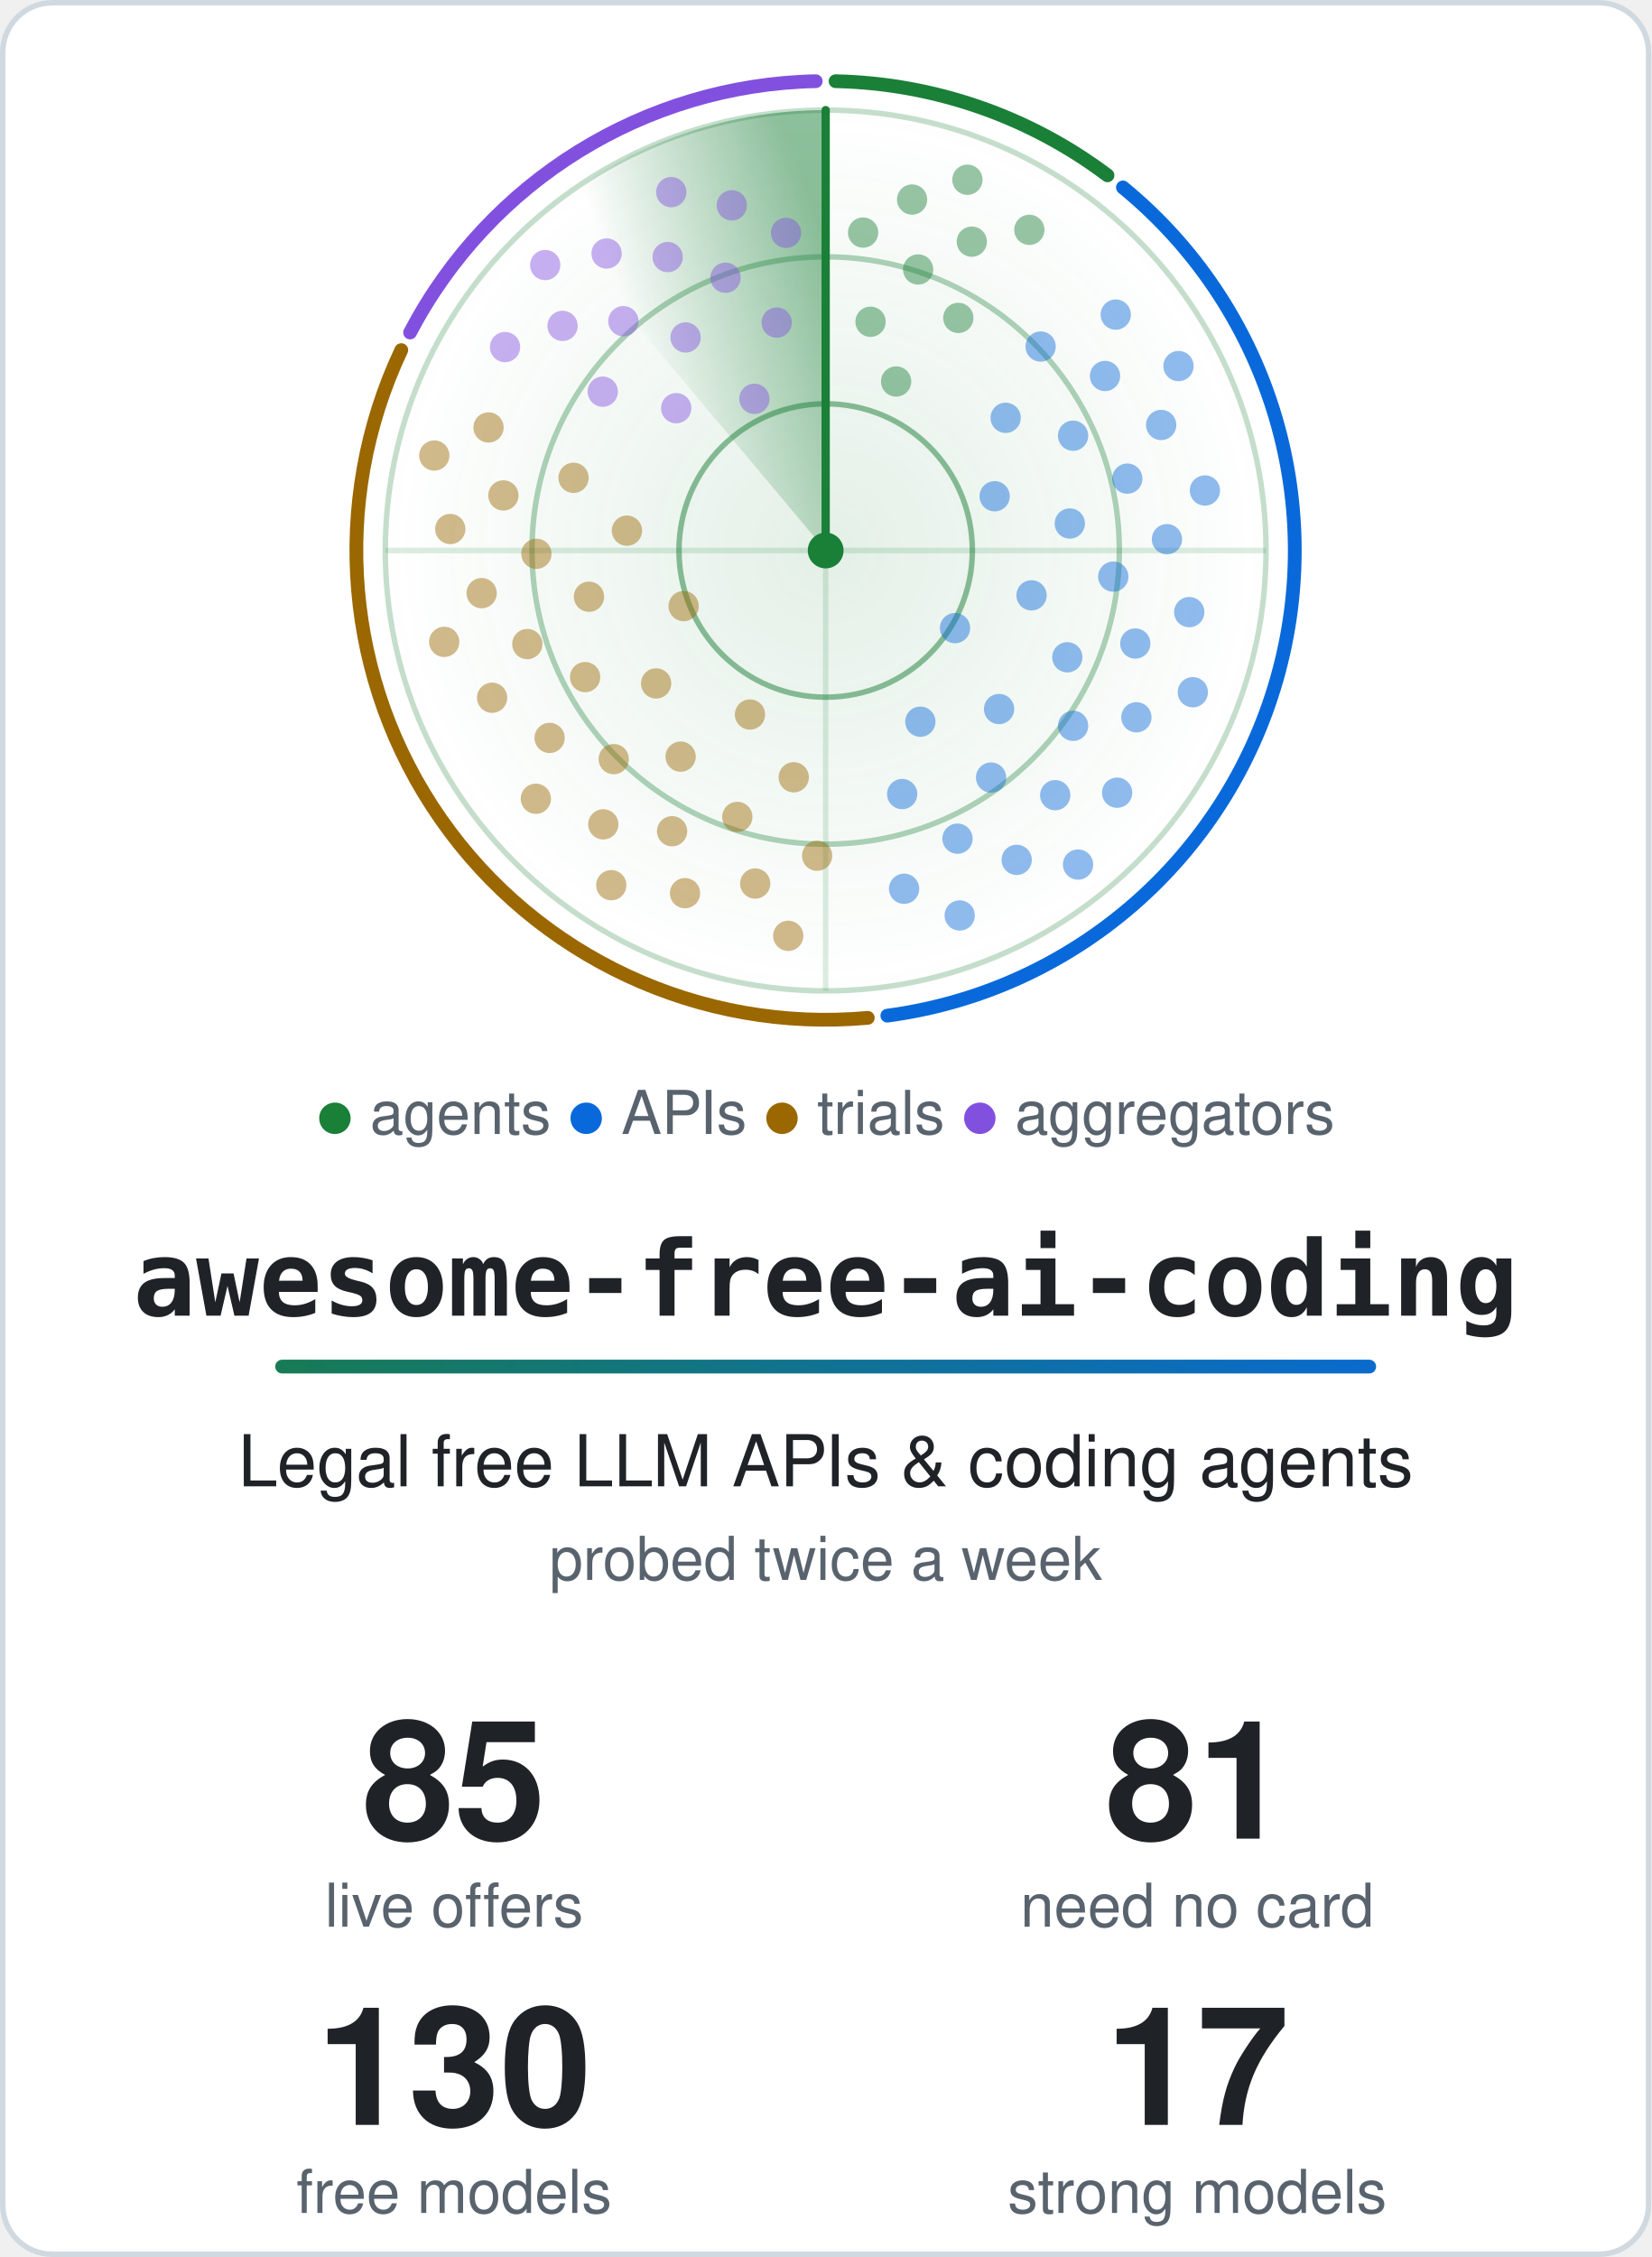
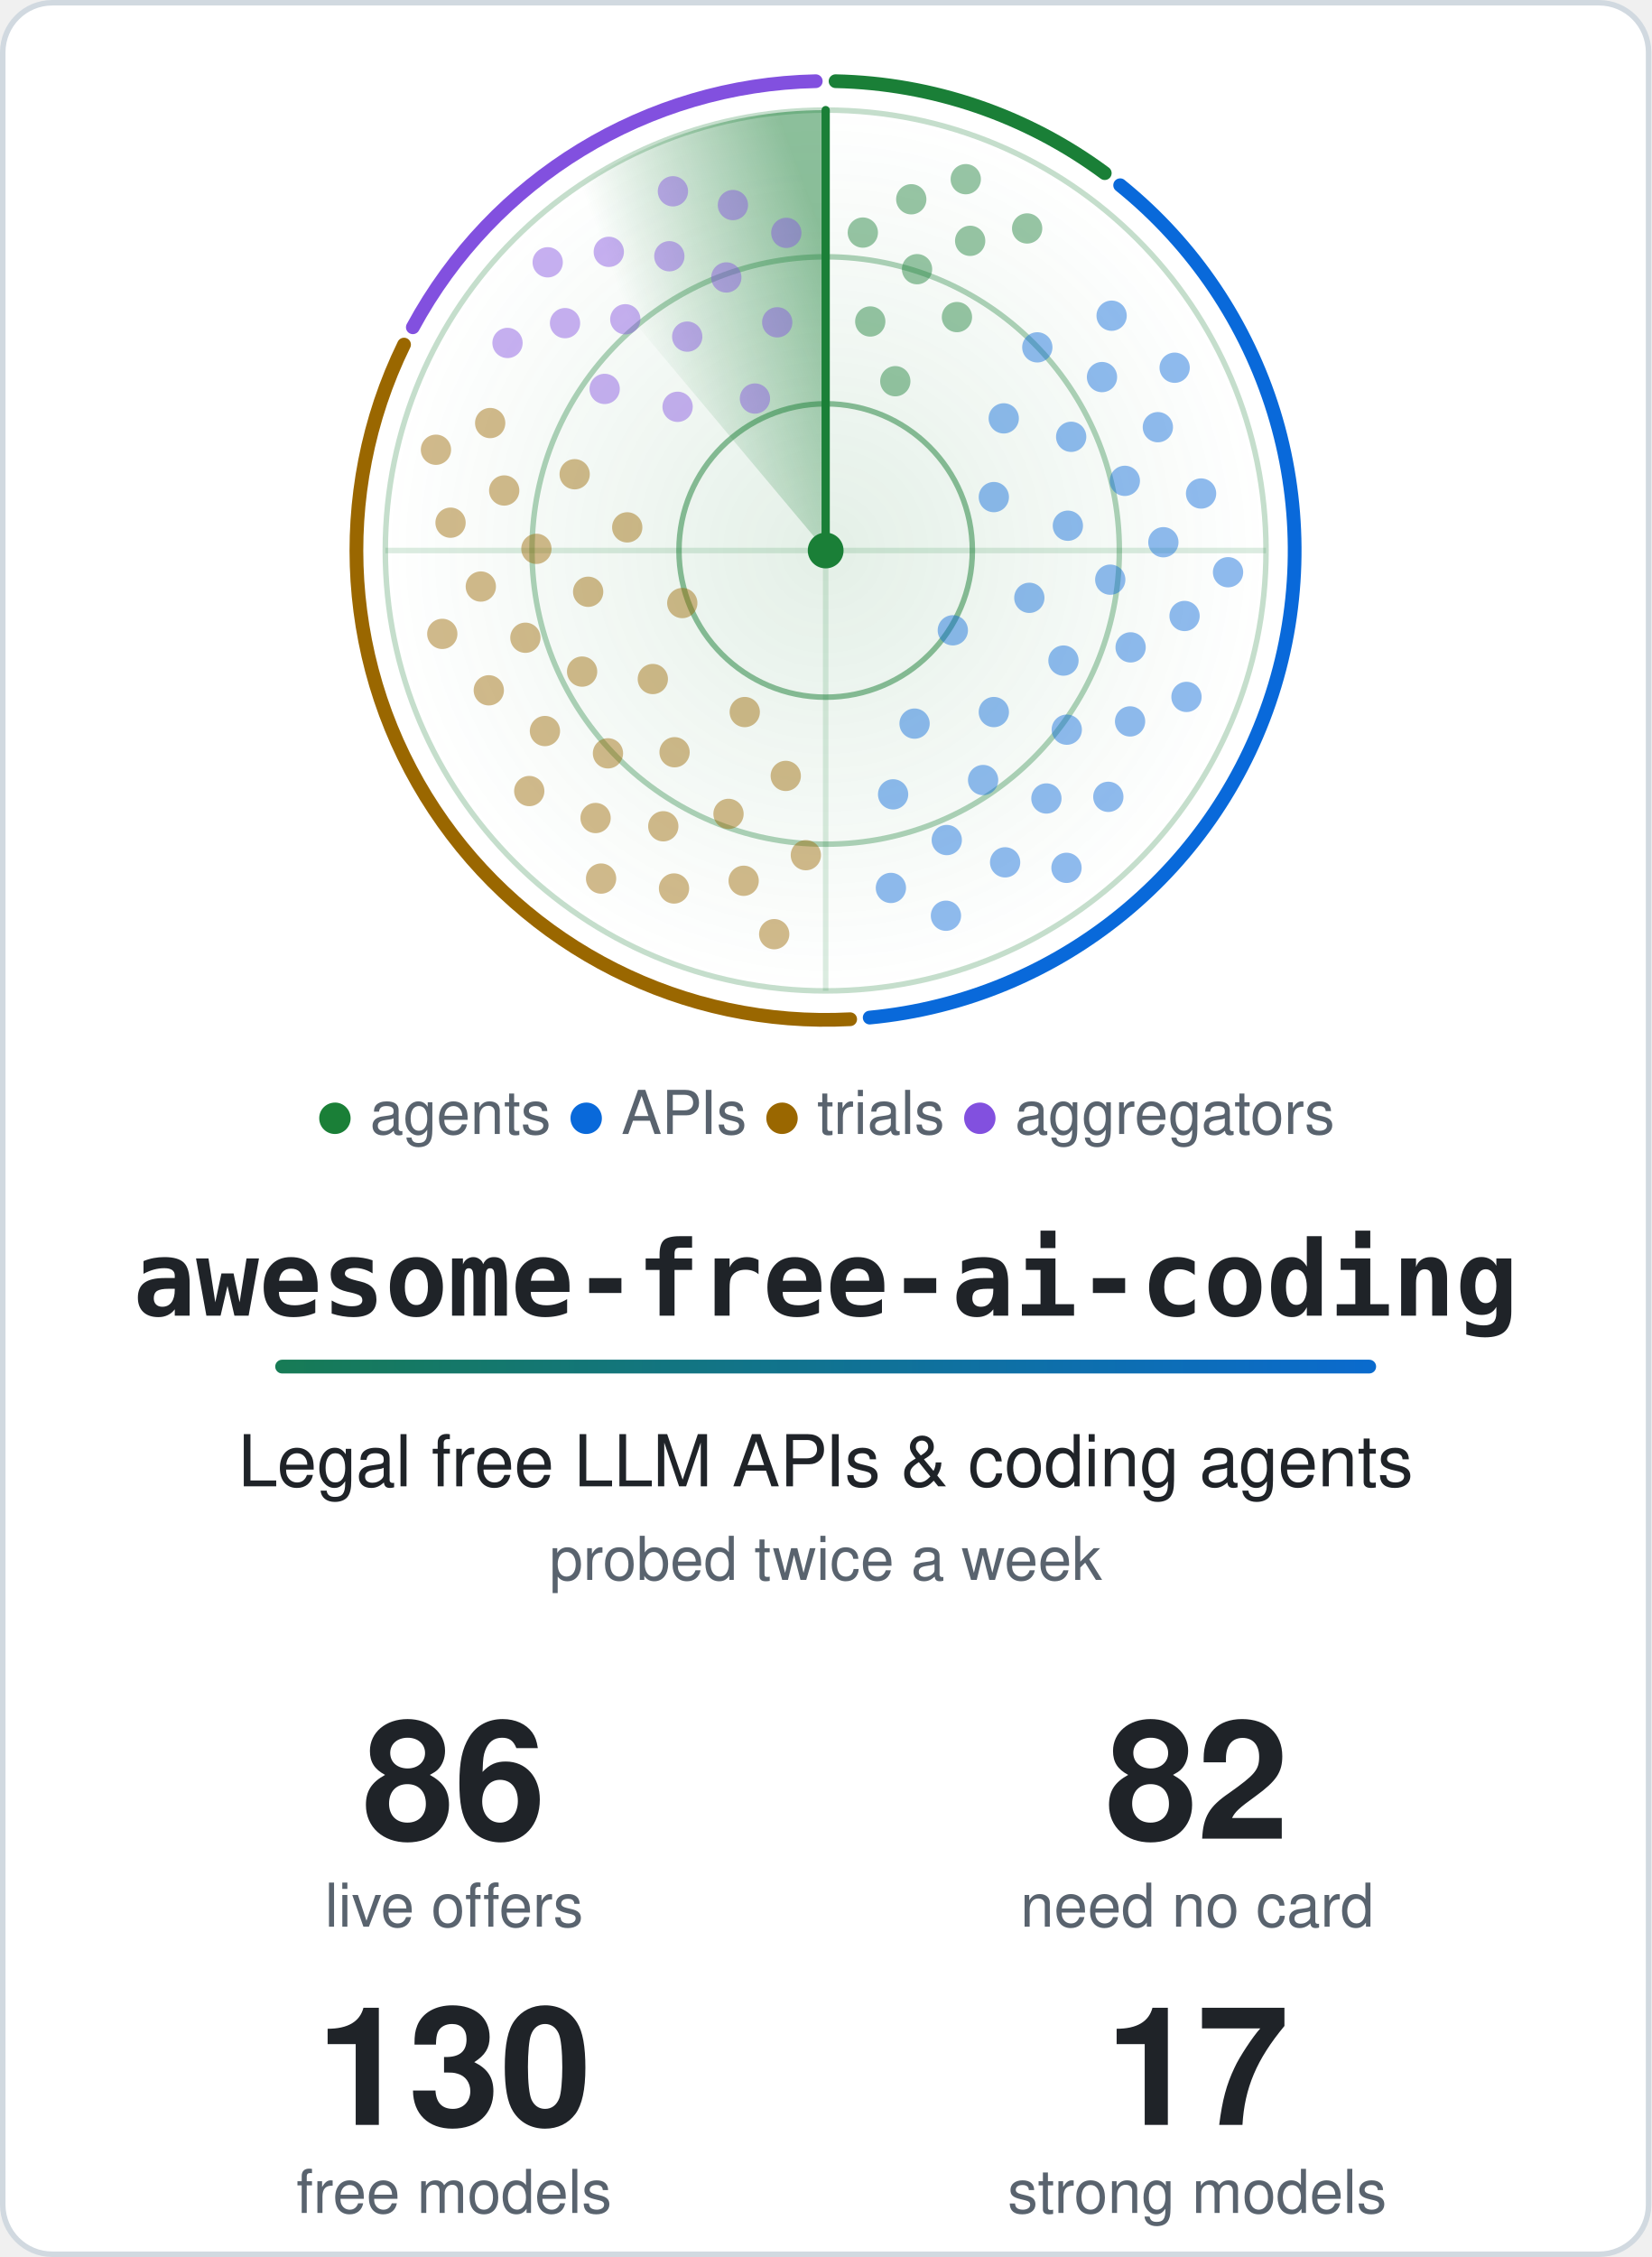
<svg xmlns="http://www.w3.org/2000/svg" width="600" height="820" viewBox="0 0 600 820" role="img" aria-labelledby="title">
  <style>.card{fill:#ffffff;stroke:#d1d9e0}.t{fill:#1f2328}.m{fill:#59636e}.ring{stroke:#1a7f37}.hub{fill:#1a7f37}.beam{stroke:#1a7f37}.s0,.s1,.g0,.g1{stop-color:#1a7f37}.a0{stop-color:#1a7f37}.a1{stop-color:#0969da}.dot.agents,.key.agents{fill:#1a7f37}.rim.agents{stroke:#1a7f37}.dot.apis,.key.apis{fill:#0969da}.rim.apis{stroke:#0969da}.dot.trials,.key.trials{fill:#9a6700}.rim.trials{stroke:#9a6700}.dot.aggregators,.key.aggregators{fill:#8250df}.rim.aggregators{stroke:#8250df}@media (prefers-color-scheme: dark) {.card{fill:#0d1117;stroke:#3d444d}.t{fill:#f0f6fc}.m{fill:#9198a1}.ring{stroke:#3fb950}.hub{fill:#3fb950}.beam{stroke:#3fb950}.s0,.s1,.g0,.g1{stop-color:#3fb950}.a0{stop-color:#3fb950}.a1{stop-color:#4493f8}.dot.agents,.key.agents{fill:#3fb950}.rim.agents{stroke:#3fb950}.dot.apis,.key.apis{fill:#4493f8}.rim.apis{stroke:#4493f8}.dot.trials,.key.trials{fill:#d29922}.rim.trials{stroke:#d29922}.dot.aggregators,.key.aggregators{fill:#ab7df8}.rim.aggregators{stroke:#ab7df8}}.rim{fill:none}.s0{stop-opacity:.5}.s1,.g1{stop-opacity:0}.g0{stop-opacity:.12}.dot{opacity:.45;animation:ping 6s linear infinite}@keyframes ping{0%,4%{opacity:1}55%,100%{opacity:.45}}.turning{animation:turn 6s linear infinite}@keyframes turn{to{transform:rotate(360deg)}}@media (prefers-reduced-motion: reduce) {.dot { animation: none; opacity: 1 } .turning { animation: none }}</style>
  <defs>
    <linearGradient id="accent" gradientUnits="userSpaceOnUse" x1="0" y1="0" x2="540" y2="0">
      <stop class="a0" offset="0" />
      <stop class="a1" offset="1" />
    </linearGradient>
  </defs>
  <rect class="card" x="1" y="1" width="598" height="818" rx="18" stroke-width="2" />
  <defs>
    <radialGradient id="glow">
      <stop class="g0" offset="0" />
      <stop class="g1" offset="1" />
    </radialGradient>
  </defs>
  <circle cx="300.0" cy="200.0" r="160.0" fill="url(#glow)" />
  <circle class="ring" cx="300.0" cy="200.0" r="53.3" fill="none" stroke-width="2" stroke-opacity=".5" />
  <circle class="ring" cx="300.0" cy="200.0" r="106.7" fill="none" stroke-width="2" stroke-opacity=".35" />
  <circle class="ring" cx="300.0" cy="200.0" r="160.0" fill="none" stroke-width="2" stroke-opacity=".25" />
  <path class="ring" d="M140.0 200.0H460.0M300.0 40.0V360.0" stroke-width="2" stroke-opacity=".15" />
-   <path class="rim agents" d="M303.6 29.5A170.5 170.5 0 0 1 402.4 63.7" stroke-width="5" stroke-linecap="round" />
-   <path class="rim apis" d="M408.0 68.1A170.5 170.5 0 0 1 322.4 369.0" stroke-width="5" stroke-linecap="round" />
-   <path class="rim trials" d="M315.3 369.8A170.5 170.5 0 0 1 145.8 127.2" stroke-width="5" stroke-linecap="round" />
-   <path class="rim aggregators" d="M149.0 120.8A170.5 170.5 0 0 1 296.4 29.5" stroke-width="5" stroke-linecap="round" />
+   <path class="rim agents" d="M303.6 29.5A170.5 170.5 0 0 1 401.4 62.9" stroke-width="5" stroke-linecap="round" />
+   <path class="rim apis" d="M407.0 67.3A170.5 170.5 0 0 1 316.0 369.7" stroke-width="5" stroke-linecap="round" />
+   <path class="rim trials" d="M308.9 370.3A170.5 170.5 0 0 1 146.8 125.2" stroke-width="5" stroke-linecap="round" />
+   <path class="rim aggregators" d="M150.0 118.9A170.5 170.5 0 0 1 296.4 29.5" stroke-width="5" stroke-linecap="round" />
  <defs>
    <linearGradient id="sweep" gradientUnits="userSpaceOnUse" x1="300.0" y1="88.0" x2="228.0" y2="114.2">
      <stop class="s0" offset="0" />
      <stop class="s1" offset="1" />
    </linearGradient>
  </defs>
  <g class="turning" style="transform-origin:300.0px 200.0px">
    <path fill="url(#sweep)" d="M300.0 200.0L197.2 77.4A160.0 160.0 0 0 1 300.0 40.0Z" />
    <line class="beam" x1="300.0" y1="200.0" x2="300.0" y2="40.0" stroke-width="3" stroke-linecap="round" />
  </g>
-   <circle class="dot agents" cx="325.6" cy="138.6" r="5.5" style="animation-delay:0.38s" />
-   <circle class="dot agents" cx="316.3" cy="116.9" r="5.5" style="animation-delay:0.19s" />
-   <circle class="dot agents" cx="348.2" cy="115.5" r="5.5" style="animation-delay:0.50s" />
-   <circle class="dot agents" cx="333.6" cy="97.9" r="5.5" style="animation-delay:0.30s" />
-   <circle class="dot agents" cx="313.6" cy="84.5" r="5.5" style="animation-delay:0.11s" />
-   <circle class="dot agents" cx="353.1" cy="87.8" r="5.5" style="animation-delay:0.42s" />
-   <circle class="dot agents" cx="331.4" cy="72.5" r="5.5" style="animation-delay:0.23s" />
-   <circle class="dot agents" cx="374.0" cy="83.5" r="5.5" style="animation-delay:0.54s" />
-   <circle class="dot agents" cx="351.5" cy="65.3" r="5.5" style="animation-delay:0.35s" />
-   <circle class="dot apis" cx="347.0" cy="228.2" r="5.5" style="animation-delay:2.02s" />
-   <circle class="dot apis" cx="361.4" cy="180.3" r="5.5" style="animation-delay:1.20s" />
-   <circle class="dot apis" cx="334.4" cy="262.2" r="5.5" style="animation-delay:2.52s" />
-   <circle class="dot apis" cx="374.8" cy="216.3" r="5.5" style="animation-delay:1.71s" />
-   <circle class="dot apis" cx="365.4" cy="151.8" r="5.5" style="animation-delay:0.89s" />
-   <circle class="dot apis" cx="363.0" cy="257.6" r="5.5" style="animation-delay:2.21s" />
-   <circle class="dot apis" cx="388.7" cy="190.2" r="5.5" style="animation-delay:1.40s" />
-   <circle class="dot apis" cx="327.8" cy="288.5" r="5.5" style="animation-delay:2.71s" />
-   <circle class="dot apis" cx="387.8" cy="238.8" r="5.5" style="animation-delay:1.90s" />
-   <circle class="dot apis" cx="389.9" cy="158.3" r="5.5" style="animation-delay:1.09s" />
-   <circle class="dot apis" cx="360.1" cy="282.5" r="5.5" style="animation-delay:2.40s" />
-   <circle class="dot apis" cx="404.5" cy="209.5" r="5.5" style="animation-delay:1.59s" />
-   <circle class="dot apis" cx="378.1" cy="125.9" r="5.5" style="animation-delay:0.78s" />
-   <circle class="dot apis" cx="389.9" cy="263.7" r="5.5" style="animation-delay:2.09s" />
-   <circle class="dot apis" cx="409.6" cy="173.9" r="5.5" style="animation-delay:1.28s" />
-   <circle class="dot apis" cx="347.9" cy="304.7" r="5.5" style="animation-delay:2.59s" />
-   <circle class="dot apis" cx="412.5" cy="233.8" r="5.5" style="animation-delay:1.78s" />
-   <circle class="dot apis" cx="401.5" cy="136.6" r="5.5" style="animation-delay:0.97s" />
-   <circle class="dot apis" cx="383.4" cy="288.9" r="5.5" style="animation-delay:2.28s" />
-   <circle class="dot apis" cx="424.0" cy="195.9" r="5.5" style="animation-delay:1.47s" />
-   <circle class="dot apis" cx="328.5" cy="322.9" r="5.5" style="animation-delay:2.78s" />
-   <circle class="dot apis" cx="412.9" cy="260.6" r="5.5" style="animation-delay:1.97s" />
-   <circle class="dot apis" cx="421.9" cy="154.4" r="5.5" style="animation-delay:1.16s" />
-   <circle class="dot apis" cx="369.4" cy="312.4" r="5.5" style="animation-delay:2.47s" />
-   <circle class="dot apis" cx="432.1" cy="222.4" r="5.5" style="animation-delay:1.66s" />
-   <circle class="dot apis" cx="405.4" cy="114.3" r="5.5" style="animation-delay:0.85s" />
-   <circle class="dot apis" cx="405.9" cy="288.0" r="5.5" style="animation-delay:2.16s" />
-   <circle class="dot apis" cx="437.8" cy="178.2" r="5.5" style="animation-delay:1.35s" />
-   <circle class="dot apis" cx="348.7" cy="332.6" r="5.5" style="animation-delay:2.66s" />
-   <circle class="dot apis" cx="433.4" cy="251.5" r="5.5" style="animation-delay:1.85s" />
-   <circle class="dot apis" cx="428.2" cy="133.0" r="5.5" style="animation-delay:1.04s" />
-   <circle class="dot apis" cx="391.7" cy="314.1" r="5.5" style="animation-delay:2.35s" />
-   <circle class="dot trials" cx="248.4" cy="220.2" r="5.5" style="animation-delay:4.14s" />
-   <circle class="dot trials" cx="272.5" cy="259.6" r="5.5" style="animation-delay:3.41s" />
-   <circle class="dot trials" cx="227.8" cy="192.8" r="5.5" style="animation-delay:4.60s" />
-   <circle class="dot trials" cx="238.4" cy="248.3" r="5.5" style="animation-delay:3.86s" />
-   <circle class="dot trials" cx="288.4" cy="282.4" r="5.5" style="animation-delay:3.13s" />
-   <circle class="dot trials" cx="214.0" cy="216.8" r="5.5" style="animation-delay:4.32s" />
-   <circle class="dot trials" cx="247.3" cy="274.9" r="5.5" style="animation-delay:3.59s" />
-   <circle class="dot trials" cx="208.4" cy="173.6" r="5.5" style="animation-delay:4.77s" />
-   <circle class="dot trials" cx="212.6" cy="246.0" r="5.5" style="animation-delay:4.04s" />
-   <circle class="dot trials" cx="267.9" cy="296.8" r="5.5" style="animation-delay:3.31s" />
-   <circle class="dot trials" cx="194.9" cy="201.2" r="5.5" style="animation-delay:4.49s" />
-   <circle class="dot trials" cx="223.0" cy="275.8" r="5.5" style="animation-delay:3.76s" />
-   <circle class="dot trials" cx="296.9" cy="310.9" r="5.5" style="animation-delay:3.03s" />
-   <circle class="dot trials" cx="191.6" cy="234.0" r="5.5" style="animation-delay:4.21s" />
-   <circle class="dot trials" cx="244.2" cy="302.0" r="5.5" style="animation-delay:3.48s" />
-   <circle class="dot trials" cx="182.9" cy="180.0" r="5.5" style="animation-delay:4.66s" />
-   <circle class="dot trials" cx="199.7" cy="268.1" r="5.5" style="animation-delay:3.93s" />
-   <circle class="dot trials" cx="274.4" cy="321.0" r="5.5" style="animation-delay:3.20s" />
-   <circle class="dot trials" cx="175.0" cy="215.5" r="5.5" style="animation-delay:4.38s" />
-   <circle class="dot trials" cx="219.2" cy="299.5" r="5.5" style="animation-delay:3.65s" />
-   <circle class="dot trials" cx="177.5" cy="155.3" r="5.5" style="animation-delay:4.83s" />
-   <circle class="dot trials" cx="178.8" cy="253.5" r="5.5" style="animation-delay:4.10s" />
-   <circle class="dot trials" cx="248.9" cy="324.5" r="5.5" style="animation-delay:3.37s" />
-   <circle class="dot trials" cx="163.6" cy="192.2" r="5.5" style="animation-delay:4.55s" />
-   <circle class="dot trials" cx="194.7" cy="290.2" r="5.5" style="animation-delay:3.82s" />
-   <circle class="dot trials" cx="286.4" cy="340.0" r="5.5" style="animation-delay:3.09s" />
-   <circle class="dot trials" cx="161.4" cy="233.2" r="5.5" style="animation-delay:4.28s" />
-   <circle class="dot trials" cx="222.1" cy="321.6" r="5.5" style="animation-delay:3.54s" />
-   <circle class="dot trials" cx="157.8" cy="165.5" r="5.5" style="animation-delay:4.73s" />
-   <circle class="dot aggregators" cx="274.1" cy="144.9" r="5.5" style="animation-delay:5.58s" />
-   <circle class="dot aggregators" cx="245.7" cy="148.3" r="5.5" style="animation-delay:5.23s" />
-   <circle class="dot aggregators" cx="282.2" cy="117.2" r="5.5" style="animation-delay:5.80s" />
-   <circle class="dot aggregators" cx="249.1" cy="122.6" r="5.5" style="animation-delay:5.44s" />
-   <circle class="dot aggregators" cx="219.0" cy="142.3" r="5.5" style="animation-delay:5.09s" />
-   <circle class="dot aggregators" cx="263.6" cy="100.9" r="5.5" style="animation-delay:5.66s" />
-   <circle class="dot aggregators" cx="226.5" cy="116.7" r="5.5" style="animation-delay:5.31s" />
-   <circle class="dot aggregators" cx="285.6" cy="84.6" r="5.5" style="animation-delay:5.88s" />
-   <circle class="dot aggregators" cx="242.6" cy="93.4" r="5.5" style="animation-delay:5.53s" />
-   <circle class="dot aggregators" cx="204.4" cy="118.4" r="5.5" style="animation-delay:5.17s" />
-   <circle class="dot aggregators" cx="265.9" cy="74.6" r="5.5" style="animation-delay:5.75s" />
-   <circle class="dot aggregators" cx="220.4" cy="92.1" r="5.5" style="animation-delay:5.39s" />
-   <circle class="dot aggregators" cx="183.5" cy="126.1" r="5.5" style="animation-delay:5.04s" />
-   <circle class="dot aggregators" cx="243.9" cy="69.8" r="5.5" style="animation-delay:5.61s" />
-   <circle class="dot aggregators" cx="198.1" cy="96.3" r="5.5" style="animation-delay:5.26s" />
+   <circle class="dot agents" cx="325.3" cy="138.5" r="5.5" style="animation-delay:0.37s" />
+   <circle class="dot agents" cx="316.2" cy="116.8" r="5.5" style="animation-delay:0.18s" />
+   <circle class="dot agents" cx="347.7" cy="115.2" r="5.5" style="animation-delay:0.49s" />
+   <circle class="dot agents" cx="333.2" cy="97.8" r="5.5" style="animation-delay:0.30s" />
+   <circle class="dot agents" cx="313.5" cy="84.5" r="5.5" style="animation-delay:0.11s" />
+   <circle class="dot agents" cx="352.5" cy="87.5" r="5.5" style="animation-delay:0.42s" />
+   <circle class="dot agents" cx="331.1" cy="72.4" r="5.5" style="animation-delay:0.23s" />
+   <circle class="dot agents" cx="373.2" cy="83.0" r="5.5" style="animation-delay:0.53s" />
+   <circle class="dot agents" cx="350.9" cy="65.1" r="5.5" style="animation-delay:0.34s" />
+   <circle class="dot apis" cx="346.2" cy="229.0" r="5.5" style="animation-delay:2.04s" />
+   <circle class="dot apis" cx="361.1" cy="180.6" r="5.5" style="animation-delay:1.21s" />
+   <circle class="dot apis" cx="332.3" cy="262.9" r="5.5" style="animation-delay:2.55s" />
+   <circle class="dot apis" cx="374.0" cy="217.2" r="5.5" style="animation-delay:1.72s" />
+   <circle class="dot apis" cx="364.7" cy="152.0" r="5.5" style="animation-delay:0.89s" />
+   <circle class="dot apis" cx="361.1" cy="258.7" r="5.5" style="animation-delay:2.23s" />
+   <circle class="dot apis" cx="388.0" cy="191.0" r="5.5" style="animation-delay:1.40s" />
+   <circle class="dot apis" cx="324.5" cy="288.6" r="5.5" style="animation-delay:2.74s" />
+   <circle class="dot apis" cx="386.4" cy="240.0" r="5.5" style="animation-delay:1.91s" />
+   <circle class="dot apis" cx="389.2" cy="158.7" r="5.5" style="animation-delay:1.09s" />
+   <circle class="dot apis" cx="357.2" cy="283.4" r="5.5" style="animation-delay:2.43s" />
+   <circle class="dot apis" cx="403.4" cy="210.6" r="5.5" style="animation-delay:1.60s" />
+   <circle class="dot apis" cx="376.9" cy="126.2" r="5.5" style="animation-delay:0.77s" />
+   <circle class="dot apis" cx="387.6" cy="265.1" r="5.5" style="animation-delay:2.11s" />
+   <circle class="dot apis" cx="408.7" cy="174.7" r="5.5" style="animation-delay:1.28s" />
+   <circle class="dot apis" cx="344.0" cy="305.2" r="5.5" style="animation-delay:2.62s" />
+   <circle class="dot apis" cx="410.8" cy="235.2" r="5.5" style="animation-delay:1.79s" />
+   <circle class="dot apis" cx="400.4" cy="137.0" r="5.5" style="animation-delay:0.96s" />
+   <circle class="dot apis" cx="380.2" cy="290.1" r="5.5" style="animation-delay:2.31s" />
+   <circle class="dot apis" cx="422.7" cy="197.0" r="5.5" style="animation-delay:1.48s" />
+   <circle class="dot apis" cx="323.7" cy="322.6" r="5.5" style="animation-delay:2.82s" />
+   <circle class="dot apis" cx="410.6" cy="262.1" r="5.5" style="animation-delay:1.99s" />
+   <circle class="dot apis" cx="420.7" cy="155.2" r="5.5" style="animation-delay:1.16s" />
+   <circle class="dot apis" cx="365.2" cy="313.3" r="5.5" style="animation-delay:2.50s" />
+   <circle class="dot apis" cx="430.4" cy="223.8" r="5.5" style="animation-delay:1.67s" />
+   <circle class="dot apis" cx="403.9" cy="114.7" r="5.5" style="animation-delay:0.84s" />
+   <circle class="dot apis" cx="402.7" cy="289.5" r="5.5" style="animation-delay:2.18s" />
+   <circle class="dot apis" cx="436.4" cy="179.3" r="5.5" style="animation-delay:1.36s" />
+   <circle class="dot apis" cx="343.7" cy="332.7" r="5.5" style="animation-delay:2.70s" />
+   <circle class="dot apis" cx="431.1" cy="253.2" r="5.5" style="animation-delay:1.87s" />
+   <circle class="dot apis" cx="426.8" cy="133.6" r="5.5" style="animation-delay:1.04s" />
+   <circle class="dot apis" cx="387.5" cy="315.3" r="5.5" style="animation-delay:2.38s" />
+   <circle class="dot apis" cx="446.2" cy="207.9" r="5.5" style="animation-delay:1.55s" />
+   <circle class="dot trials" cx="247.9" cy="219.1" r="5.5" style="animation-delay:4.16s" />
+   <circle class="dot trials" cx="270.6" cy="258.7" r="5.5" style="animation-delay:3.44s" />
+   <circle class="dot trials" cx="227.9" cy="191.6" r="5.5" style="animation-delay:4.61s" />
+   <circle class="dot trials" cx="237.2" cy="246.7" r="5.5" style="animation-delay:3.89s" />
+   <circle class="dot trials" cx="285.5" cy="281.9" r="5.5" style="animation-delay:3.17s" />
+   <circle class="dot trials" cx="213.7" cy="215.0" r="5.5" style="animation-delay:4.34s" />
+   <circle class="dot trials" cx="245.1" cy="273.3" r="5.5" style="animation-delay:3.61s" />
+   <circle class="dot trials" cx="208.8" cy="172.3" r="5.5" style="animation-delay:4.78s" />
+   <circle class="dot trials" cx="211.5" cy="244.0" r="5.5" style="animation-delay:4.06s" />
+   <circle class="dot trials" cx="264.7" cy="295.7" r="5.5" style="animation-delay:3.34s" />
+   <circle class="dot trials" cx="194.9" cy="199.4" r="5.5" style="animation-delay:4.51s" />
+   <circle class="dot trials" cx="220.9" cy="273.7" r="5.5" style="animation-delay:3.78s" />
+   <circle class="dot trials" cx="292.8" cy="310.7" r="5.5" style="animation-delay:3.06s" />
+   <circle class="dot trials" cx="190.9" cy="231.7" r="5.5" style="animation-delay:4.23s" />
+   <circle class="dot trials" cx="241.0" cy="300.2" r="5.5" style="animation-delay:3.51s" />
+   <circle class="dot trials" cx="183.2" cy="178.2" r="5.5" style="animation-delay:4.68s" />
+   <circle class="dot trials" cx="198.0" cy="265.6" r="5.5" style="animation-delay:3.95s" />
+   <circle class="dot trials" cx="270.2" cy="320.0" r="5.5" style="animation-delay:3.23s" />
+   <circle class="dot trials" cx="174.7" cy="213.1" r="5.5" style="animation-delay:4.40s" />
+   <circle class="dot trials" cx="216.4" cy="297.2" r="5.5" style="animation-delay:3.68s" />
+   <circle class="dot trials" cx="178.1" cy="153.7" r="5.5" style="animation-delay:4.85s" />
+   <circle class="dot trials" cx="177.6" cy="250.8" r="5.5" style="animation-delay:4.12s" />
+   <circle class="dot trials" cx="244.9" cy="322.8" r="5.5" style="animation-delay:3.40s" />
+   <circle class="dot trials" cx="163.7" cy="189.9" r="5.5" style="animation-delay:4.57s" />
+   <circle class="dot trials" cx="192.3" cy="287.4" r="5.5" style="animation-delay:3.85s" />
+   <circle class="dot trials" cx="281.3" cy="339.4" r="5.5" style="animation-delay:3.13s" />
+   <circle class="dot trials" cx="160.7" cy="230.3" r="5.5" style="animation-delay:4.30s" />
+   <circle class="dot trials" cx="218.4" cy="319.2" r="5.5" style="animation-delay:3.57s" />
+   <circle class="dot trials" cx="158.4" cy="163.4" r="5.5" style="animation-delay:4.74s" />
+   <circle class="dot aggregators" cx="274.3" cy="144.8" r="5.5" style="animation-delay:5.58s" />
+   <circle class="dot aggregators" cx="246.2" cy="147.8" r="5.5" style="animation-delay:5.24s" />
+   <circle class="dot aggregators" cx="282.4" cy="117.1" r="5.5" style="animation-delay:5.80s" />
+   <circle class="dot aggregators" cx="249.7" cy="122.3" r="5.5" style="animation-delay:5.45s" />
+   <circle class="dot aggregators" cx="219.7" cy="141.3" r="5.5" style="animation-delay:5.10s" />
+   <circle class="dot aggregators" cx="263.9" cy="100.8" r="5.5" style="animation-delay:5.67s" />
+   <circle class="dot aggregators" cx="227.2" cy="116.0" r="5.5" style="animation-delay:5.32s" />
+   <circle class="dot aggregators" cx="285.7" cy="84.6" r="5.5" style="animation-delay:5.88s" />
+   <circle class="dot aggregators" cx="243.2" cy="93.1" r="5.5" style="animation-delay:5.53s" />
+   <circle class="dot aggregators" cx="205.3" cy="117.4" r="5.5" style="animation-delay:5.18s" />
+   <circle class="dot aggregators" cx="266.3" cy="74.5" r="5.5" style="animation-delay:5.75s" />
+   <circle class="dot aggregators" cx="221.2" cy="91.5" r="5.5" style="animation-delay:5.40s" />
+   <circle class="dot aggregators" cx="184.4" cy="124.6" r="5.5" style="animation-delay:5.05s" />
+   <circle class="dot aggregators" cx="244.5" cy="69.5" r="5.5" style="animation-delay:5.62s" />
+   <circle class="dot aggregators" cx="199.0" cy="95.3" r="5.5" style="animation-delay:5.27s" />
  <circle class="hub" cx="300.0" cy="200.0" r="6.5" />
  <text class="m" x="300.0" y="412" text-anchor="middle" font-family="-apple-system, BlinkMacSystemFont, 'Segoe UI', Helvetica, Arial, sans-serif" font-size="22">
    <tspan class="key agents">●</tspan> agents <tspan class="key apis">●</tspan> APIs <tspan class="key trials">●</tspan> trials <tspan class="key aggregators">●</tspan> aggregators</text>
  <text class="t" x="300.0" y="478" text-anchor="middle" font-family="ui-monospace, SFMono-Regular, Menlo, Consolas, monospace" font-size="38" font-weight="700">awesome-free-ai-coding</text>
  <rect x="100.0" y="494" width="400" height="5" rx="2.5" fill="url(#accent)" />
  <text class="t" x="300.0" y="540" text-anchor="middle" font-family="-apple-system, BlinkMacSystemFont, 'Segoe UI', Helvetica, Arial, sans-serif" font-size="26">Legal free LLM APIs &amp; coding agents</text>
  <text class="m" x="300.0" y="574" text-anchor="middle" font-family="-apple-system, BlinkMacSystemFont, 'Segoe UI', Helvetica, Arial, sans-serif" font-size="22">probed twice a week</text>
-   <text class="t" x="165.0" y="668" text-anchor="middle" font-family="-apple-system, BlinkMacSystemFont, 'Segoe UI', Helvetica, Arial, sans-serif" font-size="60" font-weight="700">85</text>
+   <text class="t" x="165.0" y="668" text-anchor="middle" font-family="-apple-system, BlinkMacSystemFont, 'Segoe UI', Helvetica, Arial, sans-serif" font-size="60" font-weight="700">86</text>
  <text class="m" x="165.0" y="700" text-anchor="middle" font-family="-apple-system, BlinkMacSystemFont, 'Segoe UI', Helvetica, Arial, sans-serif" font-size="22">live offers</text>
-   <text class="t" x="435.0" y="668" text-anchor="middle" font-family="-apple-system, BlinkMacSystemFont, 'Segoe UI', Helvetica, Arial, sans-serif" font-size="60" font-weight="700">81</text>
+   <text class="t" x="435.0" y="668" text-anchor="middle" font-family="-apple-system, BlinkMacSystemFont, 'Segoe UI', Helvetica, Arial, sans-serif" font-size="60" font-weight="700">82</text>
  <text class="m" x="435.0" y="700" text-anchor="middle" font-family="-apple-system, BlinkMacSystemFont, 'Segoe UI', Helvetica, Arial, sans-serif" font-size="22">need no card</text>
  <text class="t" x="165.0" y="772" text-anchor="middle" font-family="-apple-system, BlinkMacSystemFont, 'Segoe UI', Helvetica, Arial, sans-serif" font-size="60" font-weight="700">130</text>
  <text class="m" x="165.0" y="804" text-anchor="middle" font-family="-apple-system, BlinkMacSystemFont, 'Segoe UI', Helvetica, Arial, sans-serif" font-size="22">free models</text>
  <text class="t" x="435.0" y="772" text-anchor="middle" font-family="-apple-system, BlinkMacSystemFont, 'Segoe UI', Helvetica, Arial, sans-serif" font-size="60" font-weight="700">17</text>
  <text class="m" x="435.0" y="804" text-anchor="middle" font-family="-apple-system, BlinkMacSystemFont, 'Segoe UI', Helvetica, Arial, sans-serif" font-size="22">strong models</text>
</svg>
